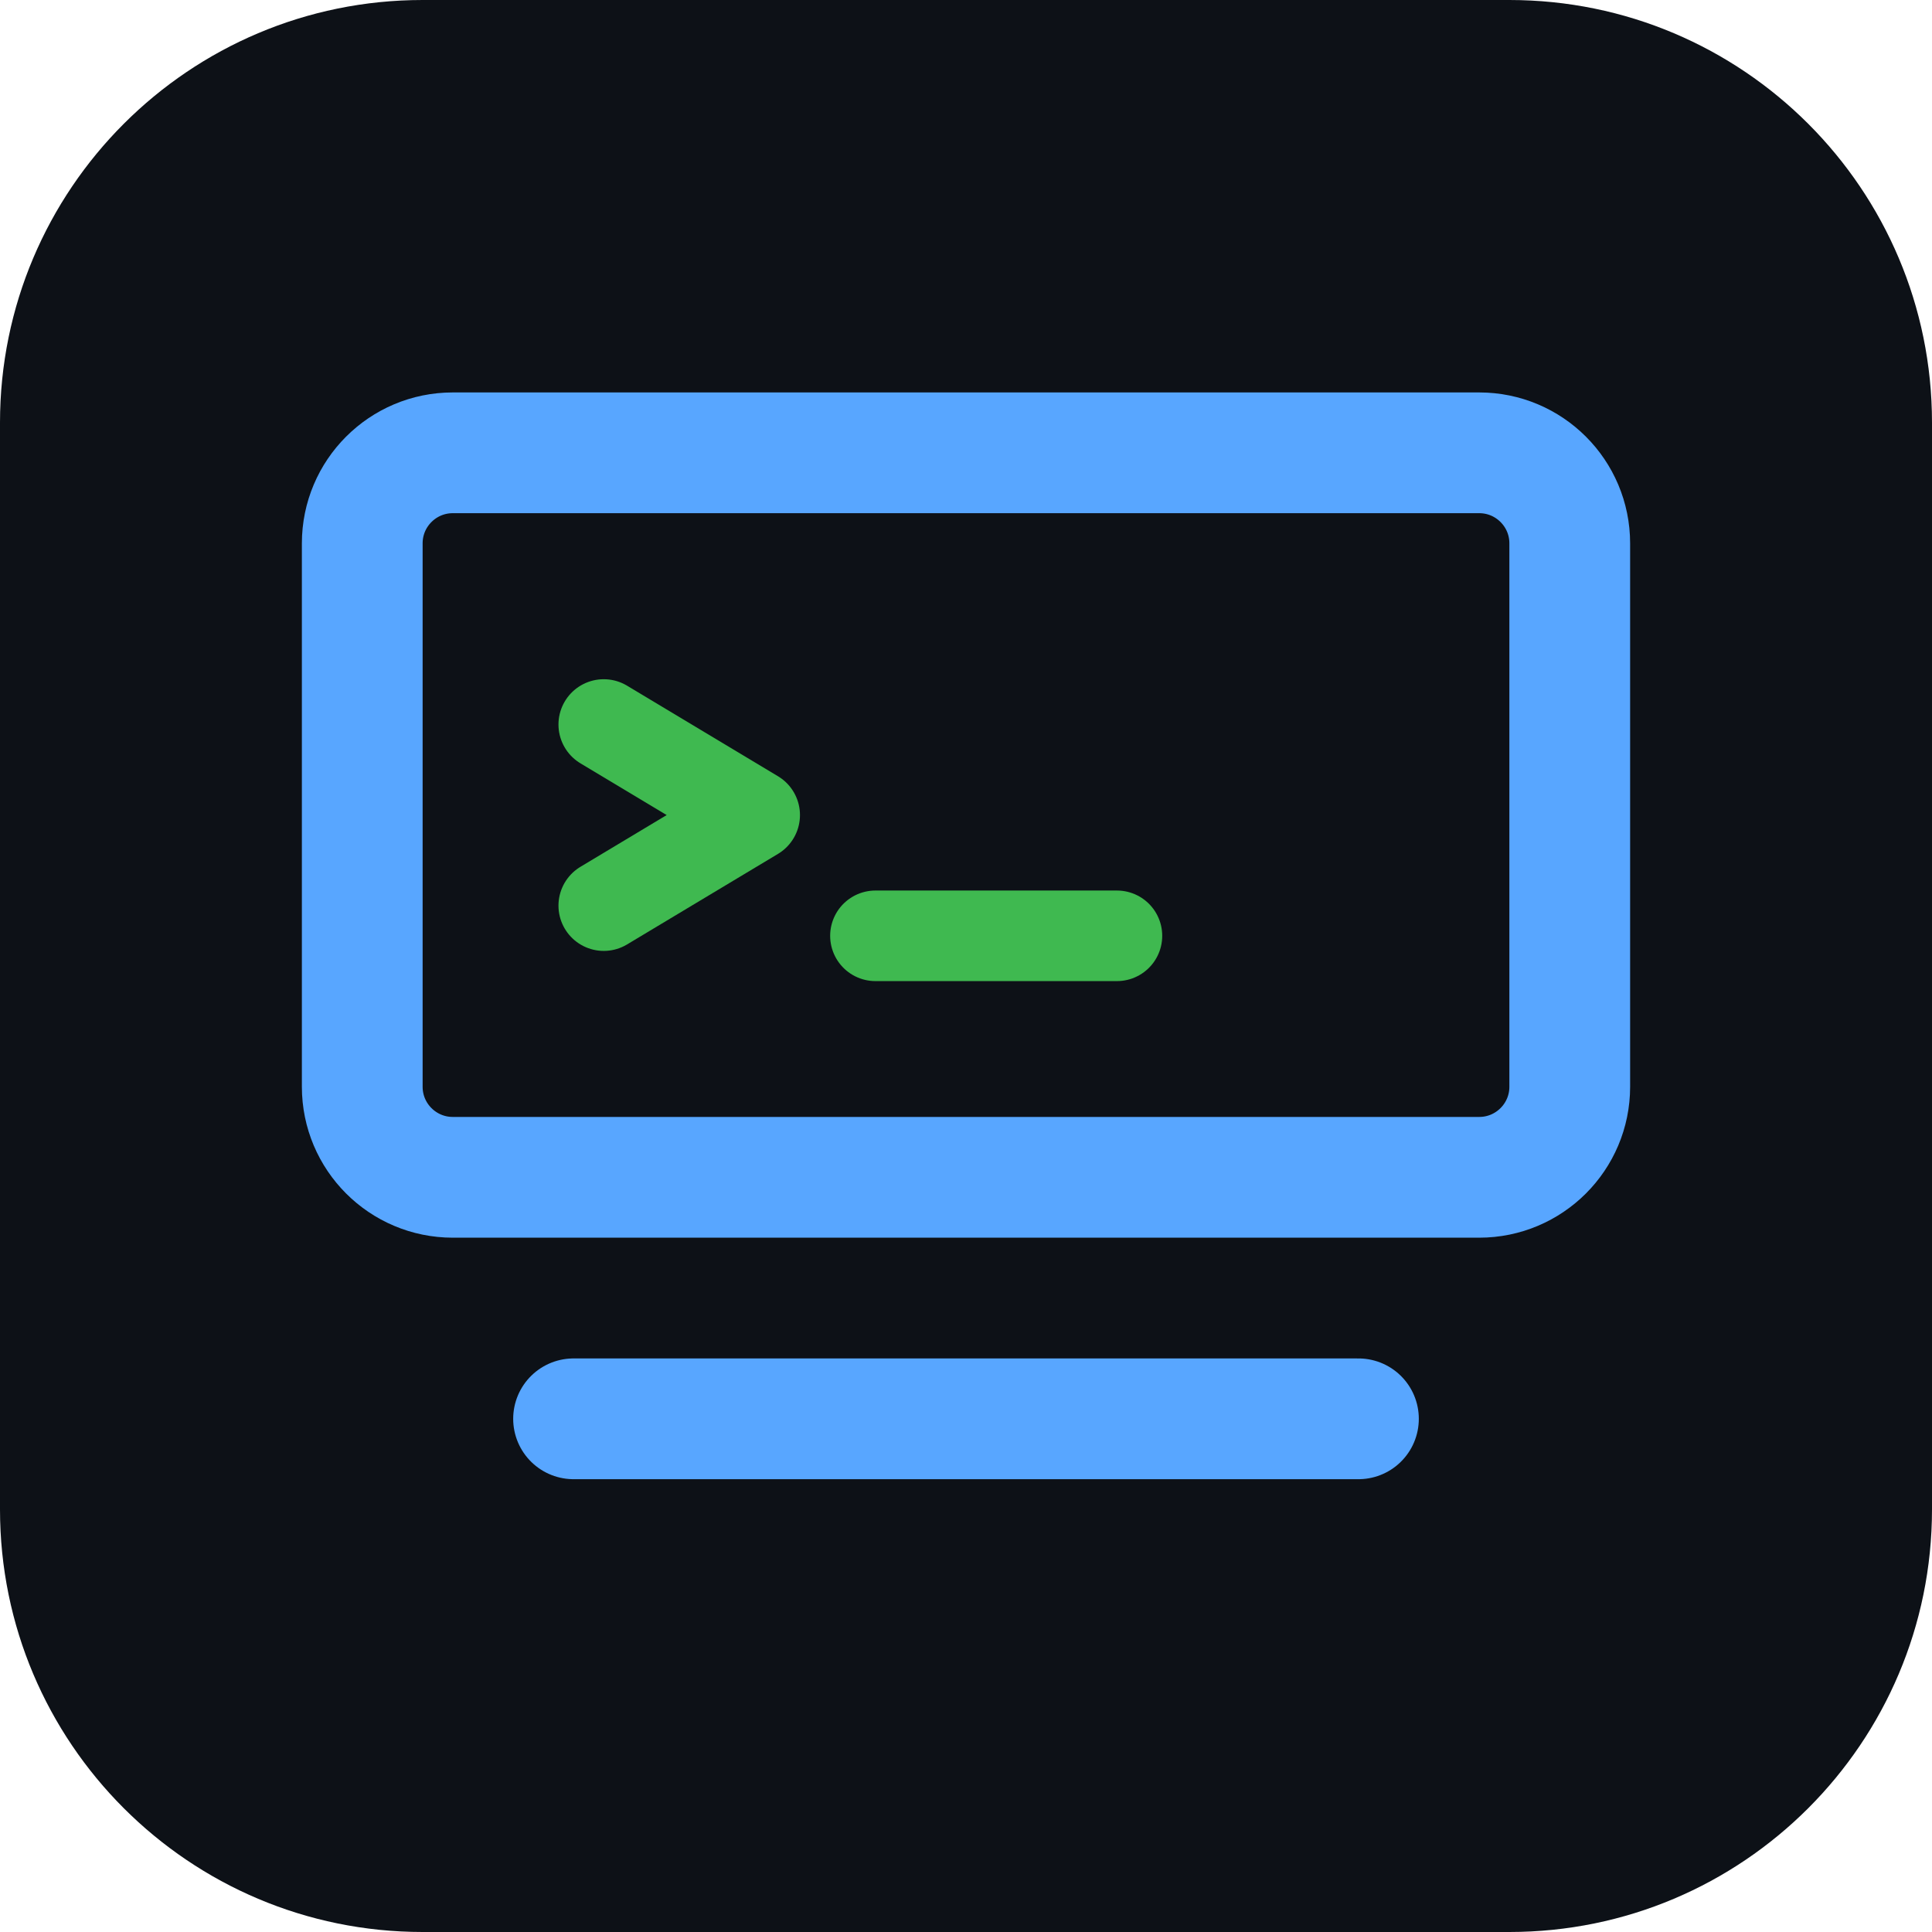
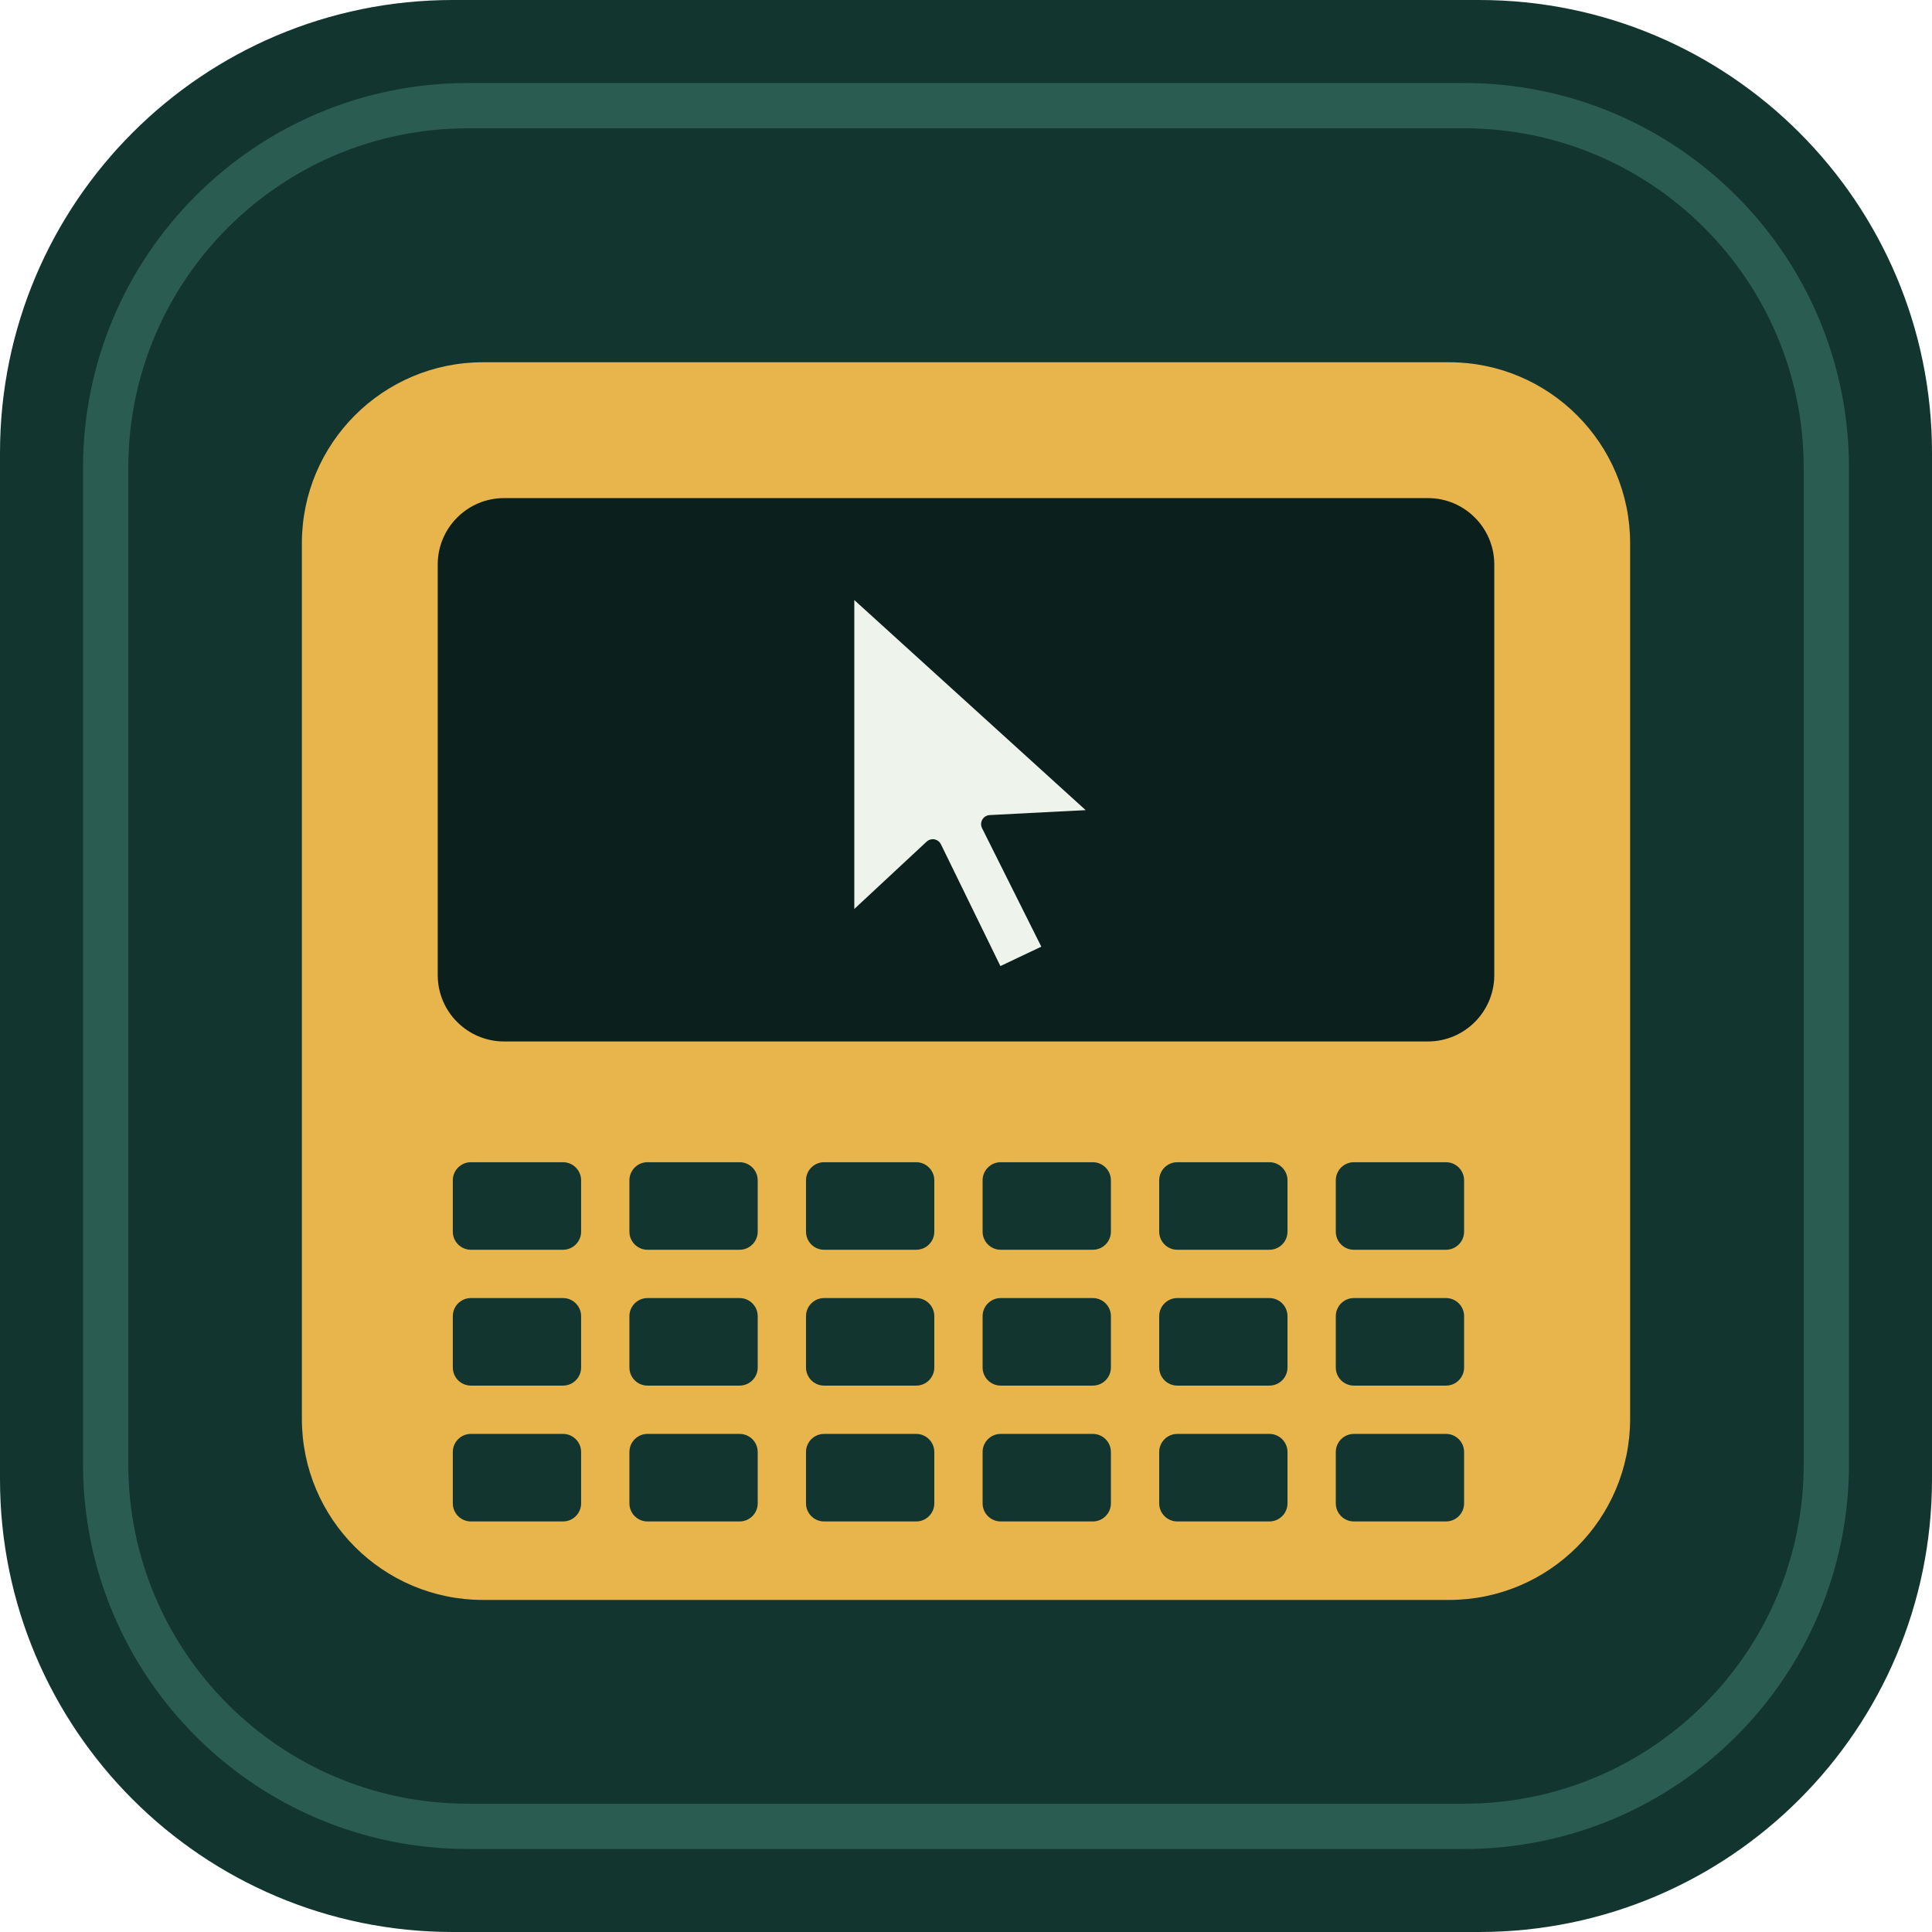
<svg xmlns="http://www.w3.org/2000/svg" viewBox="0 0 64 64">
-   <rect width="64" height="64" rx="14" fill="#0d1117" />
-   <rect x="12" y="15" width="40" height="24" rx="3" fill="none" stroke="#58a6ff" stroke-width="4" />
-   <path d="M19 47h26" stroke="#58a6ff" stroke-width="4" stroke-linecap="round" />
-   <path d="M20 24l5 3-5 3" fill="none" stroke="#3fb950" stroke-width="3" stroke-linecap="round" stroke-linejoin="round" />
-   <path d="M29 31h8" stroke="#3fb950" stroke-width="3" stroke-linecap="round" />
+   <rect width="64" height="64" rx="15" fill="#12352f" />
+   <rect x="3.5" y="3.5" width="57" height="57" rx="12" fill="none" stroke="#2a5c52" stroke-width="1.5" />
+   <rect x="10" y="12" width="44" height="41" rx="6" fill="#e8b54d" />
+   <rect x="14.5" y="16.5" width="35" height="18" rx="2.2" fill="#0b201c" />
+   <g fill="#12352f">
+     <rect x="15.00" y="38.5" width="4.25" height="2.9" rx=".6" />
+     <rect x="20.85" y="38.5" width="4.25" height="2.9" rx=".6" />
+     <rect x="26.70" y="38.5" width="4.25" height="2.9" rx=".6" />
+     <rect x="32.55" y="38.5" width="4.25" height="2.9" rx=".6" />
+     <rect x="38.40" y="38.5" width="4.25" height="2.9" rx=".6" />
+     <rect x="44.25" y="38.5" width="4.25" height="2.9" rx=".6" />
+     <rect x="15.00" y="43.0" width="4.25" height="2.9" rx=".6" />
+     <rect x="20.85" y="43.0" width="4.25" height="2.9" rx=".6" />
+     <rect x="26.70" y="43.0" width="4.25" height="2.9" rx=".6" />
+     <rect x="32.55" y="43.0" width="4.25" height="2.9" rx=".6" />
+     <rect x="38.40" y="43.0" width="4.25" height="2.9" rx=".6" />
+     <rect x="44.25" y="43.0" width="4.25" height="2.9" rx=".6" />
+     <rect x="15.00" y="47.5" width="4.25" height="2.9" rx=".6" />
+     <rect x="20.85" y="47.5" width="4.25" height="2.9" rx=".6" />
+     <rect x="26.70" y="47.5" width="4.25" height="2.9" rx=".6" />
+     <rect x="32.55" y="47.5" width="4.25" height="2.9" rx=".6" />
+     <rect x="38.40" y="47.5" width="4.25" height="2.9" rx=".6" />
+     <rect x="44.25" y="47.5" width="4.25" height="2.9" rx=".6" />
+   </g>
+   <path d="M28 19.2v11.6l2.9-2.7 2.1 4.3 1.9-.9-2.1-4.2 3.9-.2z" fill="#eef3ec" stroke="#0b201c" stroke-width=".6" stroke-linejoin="round" />
</svg>
